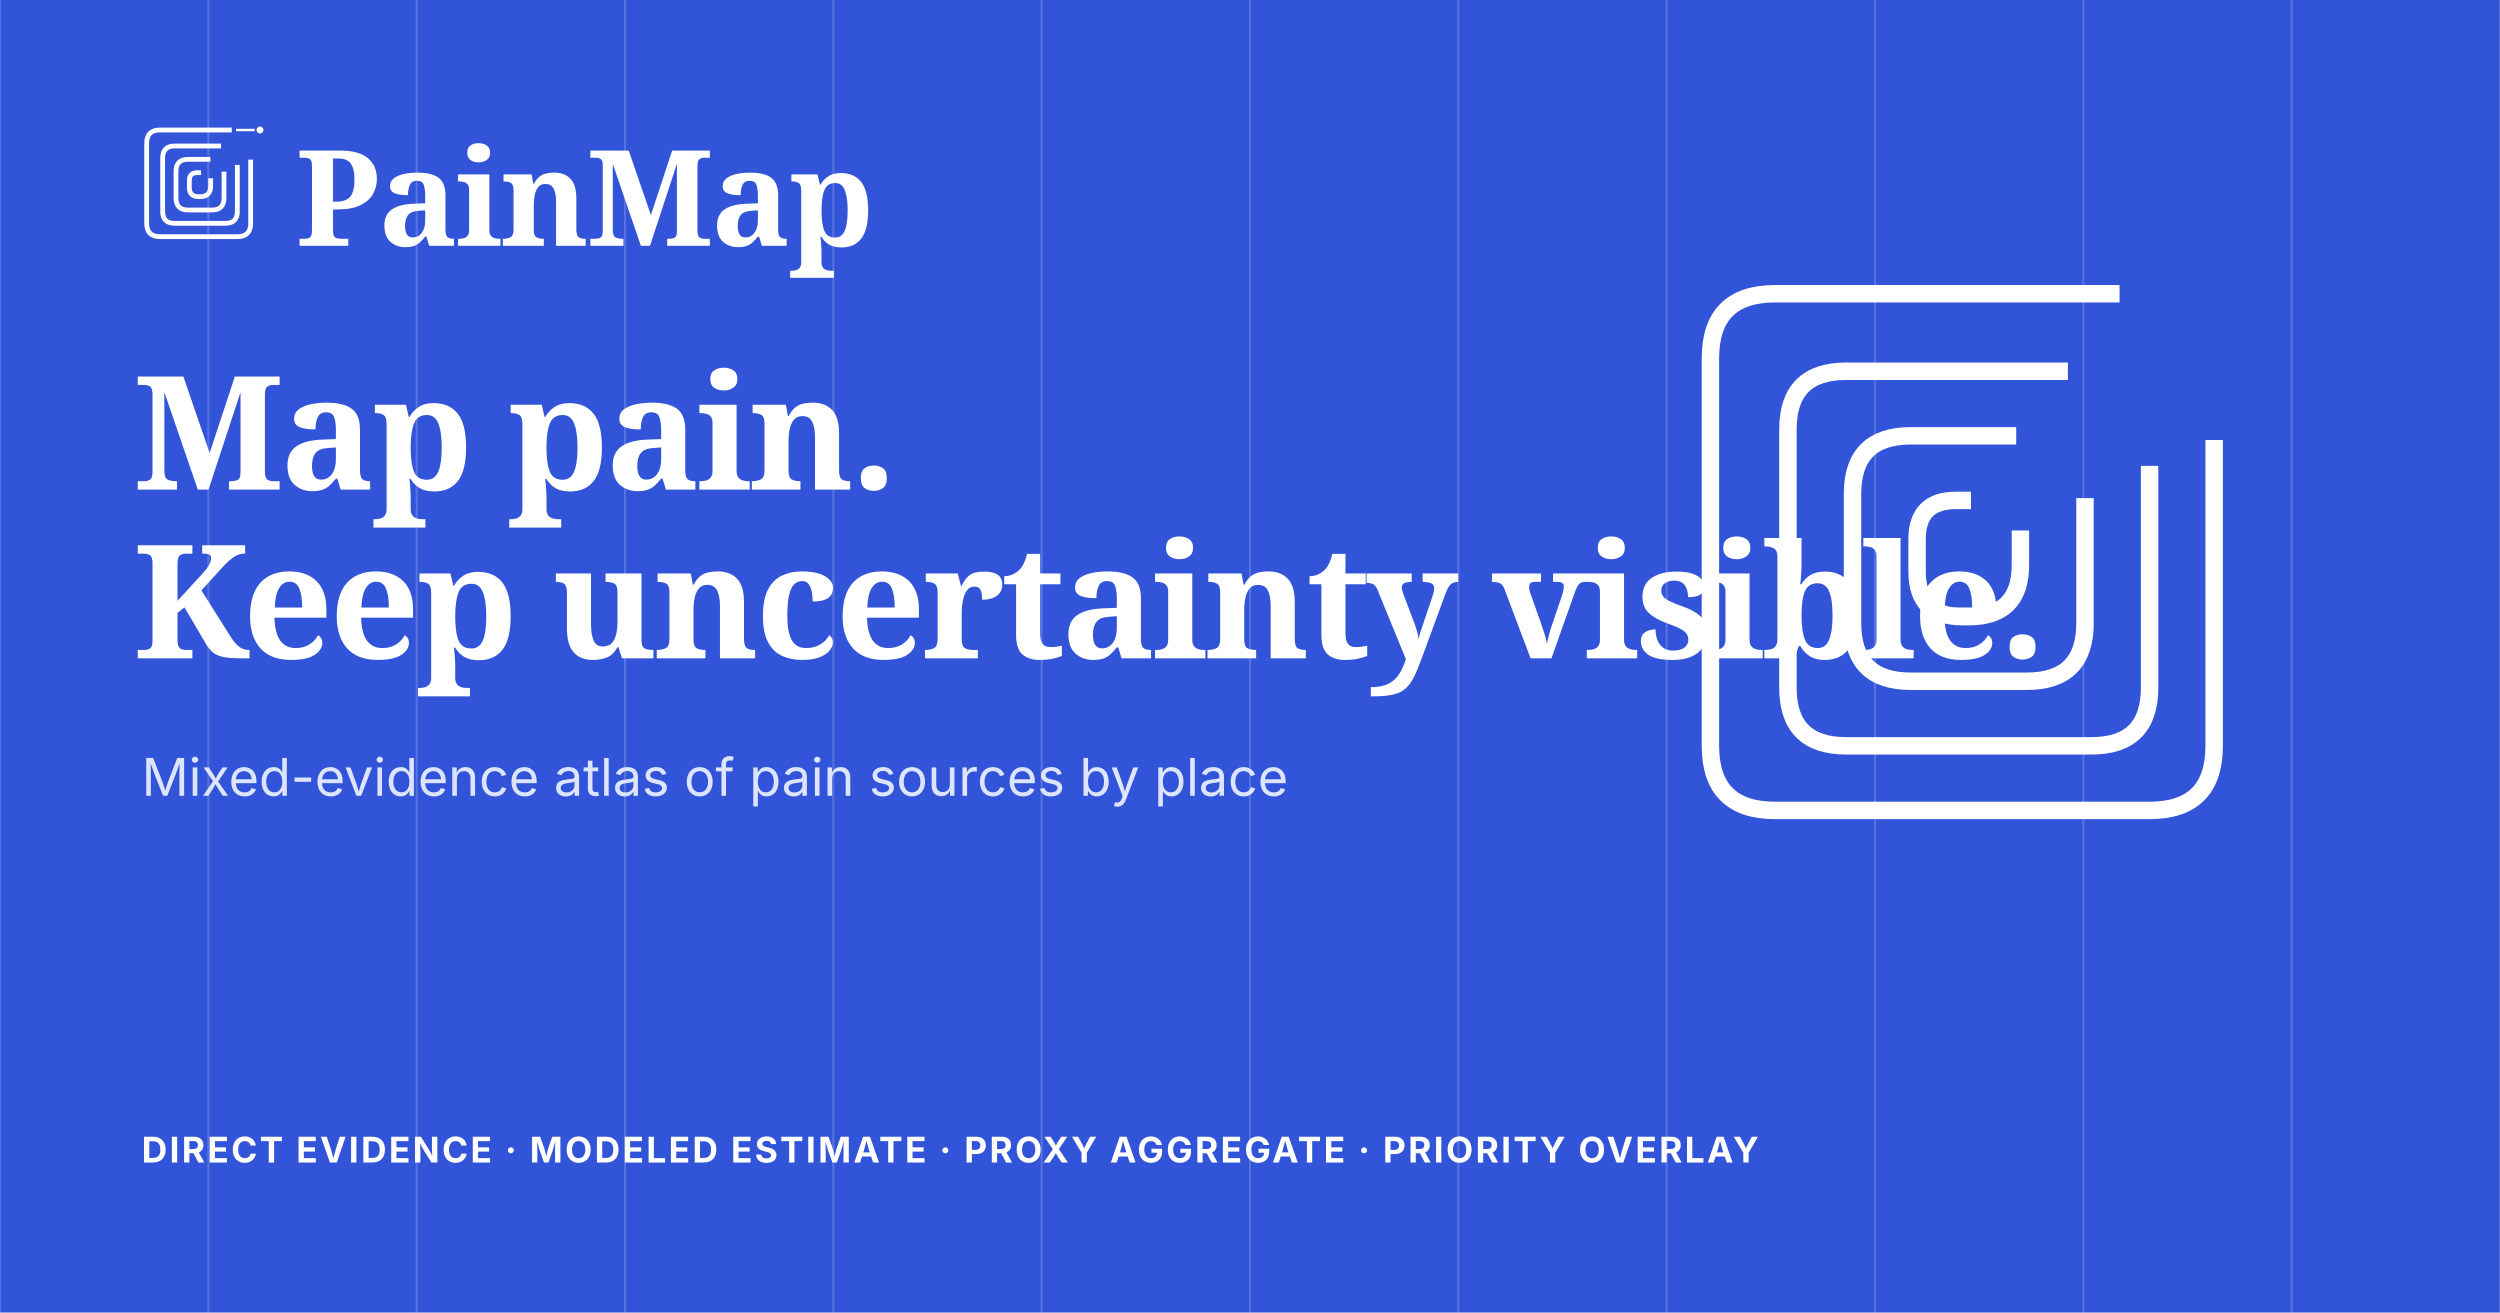
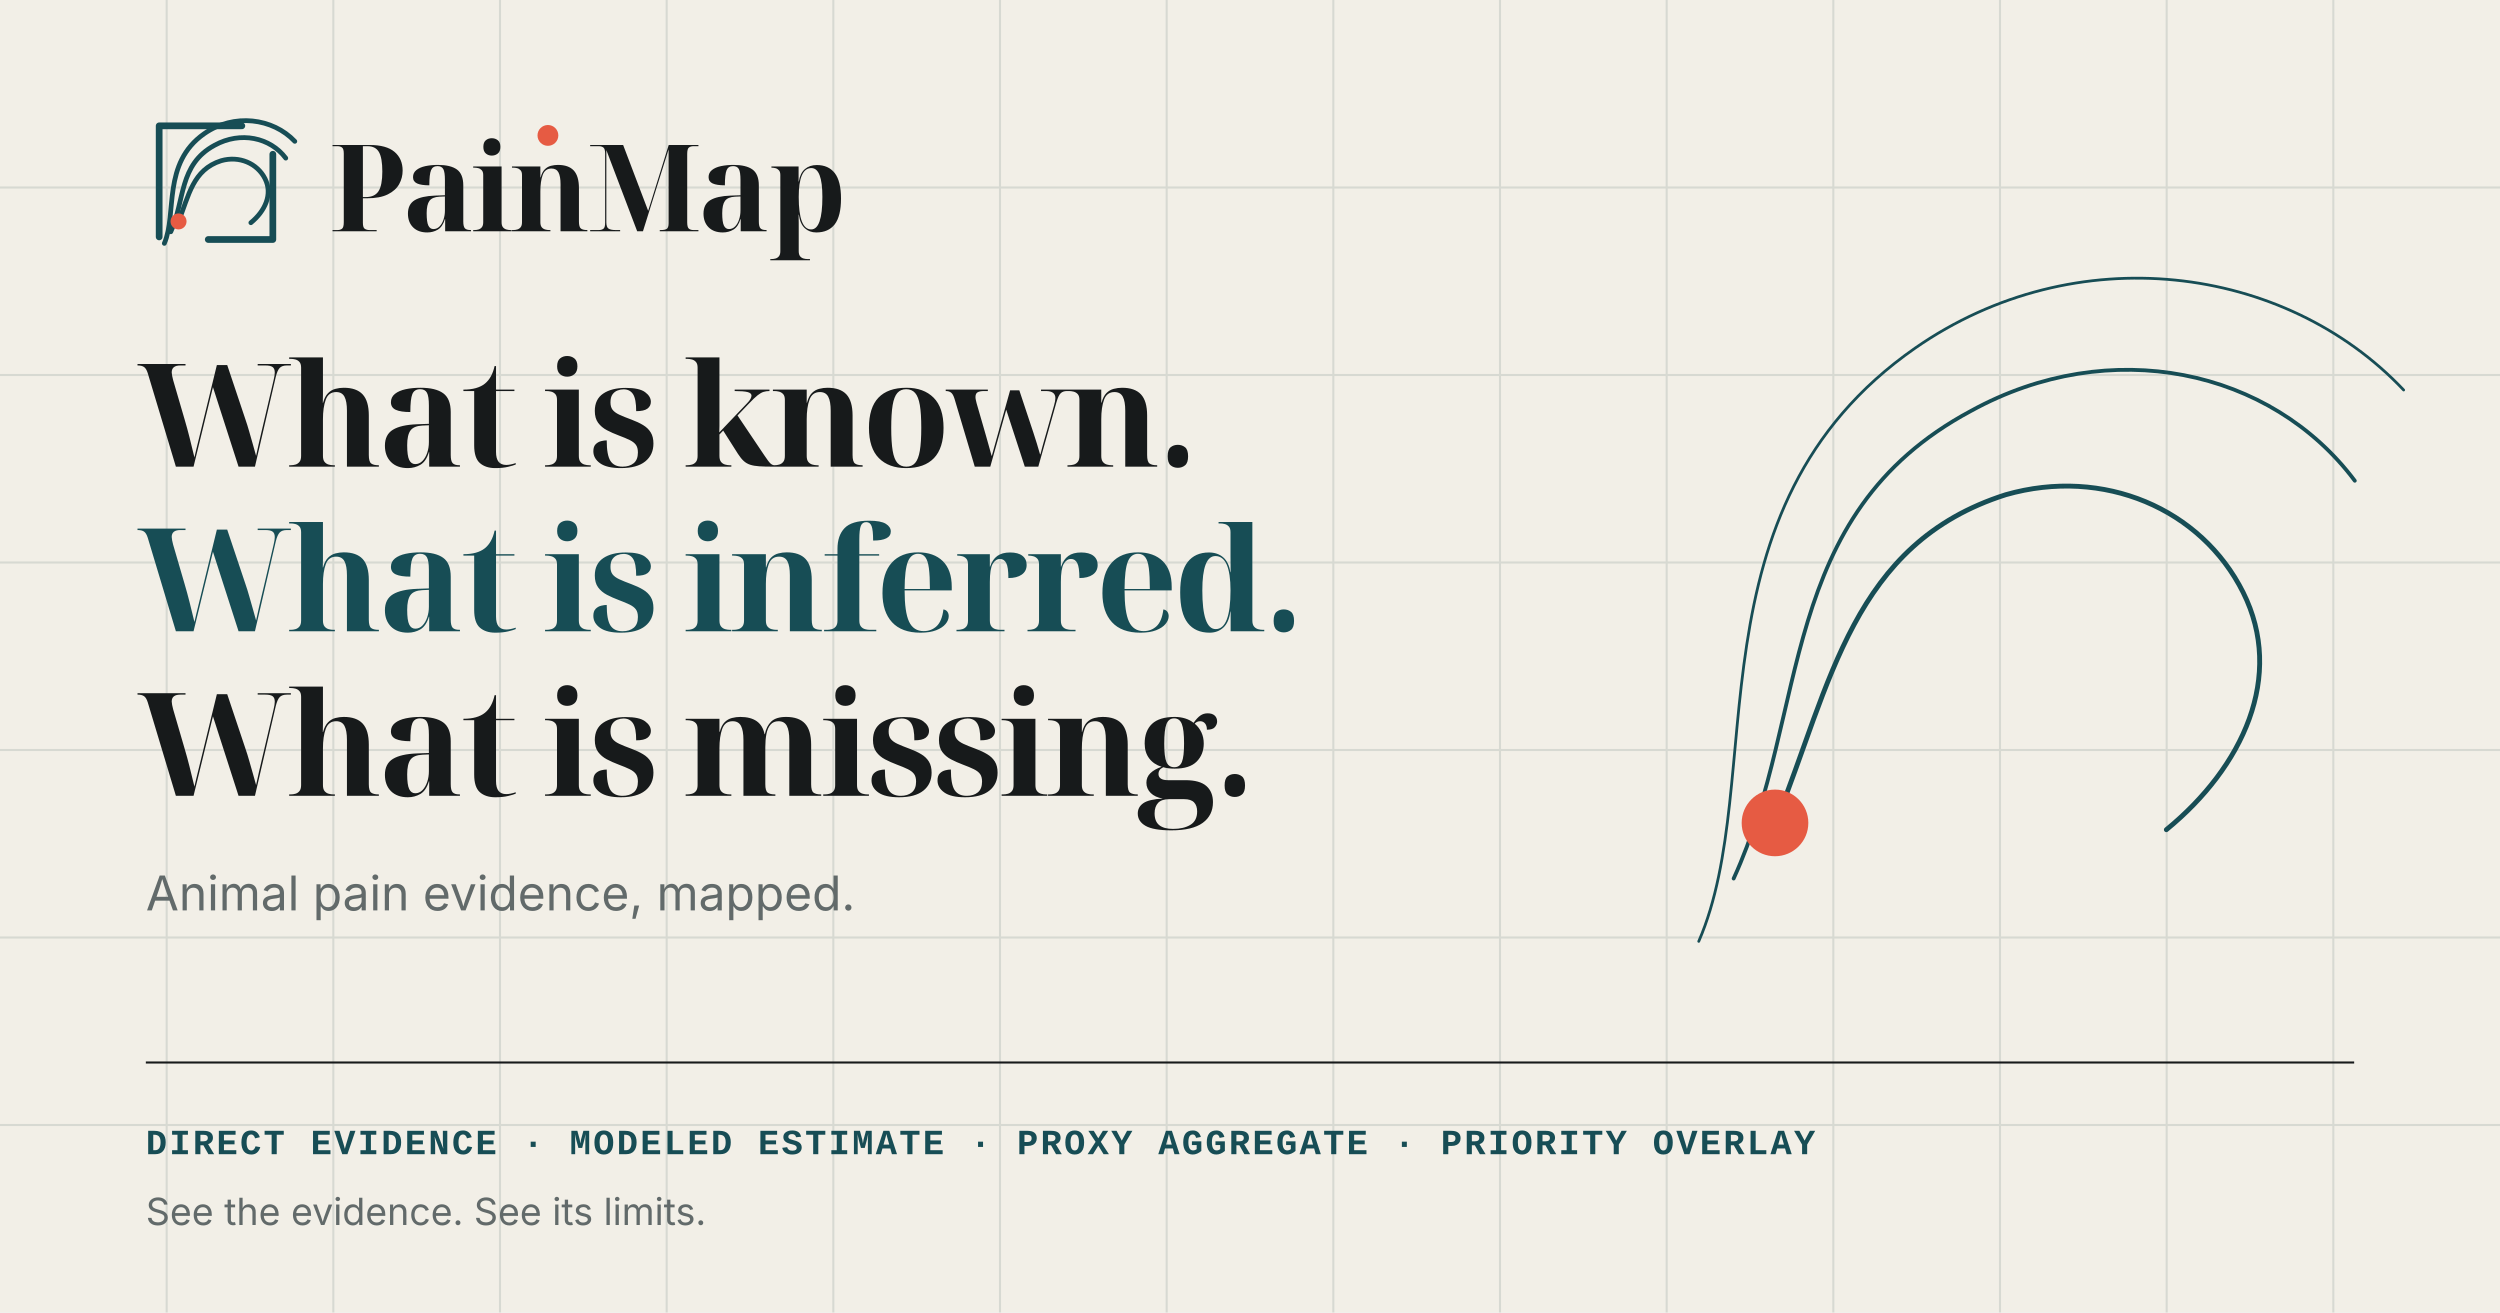
- <svg xmlns="http://www.w3.org/2000/svg" width="1200" height="630" viewBox="0 0 1200 630" role="img" aria-labelledby="title desc">
-   <rect width="1200" height="630" fill="#3154D8" />
-   <g opacity="0.18" stroke="#FFFFFF" stroke-width="1">
-     <line x1="0" y1="0" x2="0" y2="630" />
-     <line x1="100" y1="0" x2="100" y2="630" />
-     <line x1="200" y1="0" x2="200" y2="630" />
-     <line x1="300" y1="0" x2="300" y2="630" />
-     <line x1="400" y1="0" x2="400" y2="630" />
-     <line x1="500" y1="0" x2="500" y2="630" />
-     <line x1="600" y1="0" x2="600" y2="630" />
-     <line x1="700" y1="0" x2="700" y2="630" />
-     <line x1="800" y1="0" x2="800" y2="630" />
-     <line x1="900" y1="0" x2="900" y2="630" />
-     <line x1="1000" y1="0" x2="1000" y2="630" />
-     <line x1="1100" y1="0" x2="1100" y2="630" />
-     <line x1="1200" y1="0" x2="1200" y2="630" />
+ <svg xmlns="http://www.w3.org/2000/svg" width="1200" height="630" viewBox="0 0 1200 630" fill="none" role="img" aria-labelledby="title desc">
+   <rect width="1200" height="630" fill="#F2EFE7" />
+   <g stroke="#C7CBC5" stroke-width="1" opacity="0.62">
+     <path d="M80 0V630M160 0V630M240 0V630M320 0V630M400 0V630M480 0V630M560 0V630M640 0V630M720 0V630M800 0V630M880 0V630M960 0V630M1040 0V630M1120 0V630" />
+     <path d="M0 90H1200M0 180H1200M0 270H1200M0 360H1200M0 450H1200M0 540H1200" />
  </g>
-   <g transform="translate(64 54)">
-     <g transform="translate(0 2) scale(.64)">
-       <g fill="none" stroke="#FFFFFF" stroke-width="3.6" stroke-linecap="square" stroke-linejoin="round">
-         <path d="M 88 34 V 80 Q 88 90 78 90 H 20 Q 10 90 10 80 V 20 Q 10 10 20 10 H 72" />
-         <path d="M 78 38 V 71 Q 78 80 69 80 H 31 Q 22 80 22 71 V 31 Q 22 22 31 22 H 64" />
-         <path d="M 68 43 V 61 Q 68 70 59 70 H 41 Q 32 70 32 61 V 41 Q 32 32 41 32 H 56" />
-         <path d="M 58 48 V 52 Q 58 60 50 60 H 49 Q 42 60 42 53 V 48 Q 42 42 48 42 H 49" />
-       </g>
-       <line x1="77" y1="10" x2="91" y2="10" stroke="#FFFFFF" stroke-width="1.8" />
-       <circle cx="95" cy="10" r="2.6" fill="#FFFFFF" />
+   <g transform="translate(64 48) scale(.62)">
+     <g stroke="#174D55" stroke-width="5.2" stroke-linecap="round" stroke-linejoin="round">
+       <path d="M20 106V20H84" />
+       <path d="M108 42V108H58" />
    </g>
-     <text x="78" y="64" font-family="EB Garamond, Georgia, serif" font-size="64" font-weight="700" letter-spacing="-1.2" fill="#FFFFFF">PainMap</text>
+     <g stroke="#174D55" stroke-width="3.7" stroke-linecap="round" fill="none">
+       <path d="M35 94C43 74 46 54 68 47C82 43 96 49 102 61C108 73 102 86 91 95" />
+       <path d="M29 102C40 78 35 50 63 35C83 24 106 29 118 45" />
+       <path d="M24 111C34 88 22 49 55 26C78 10 108 14 125 32" />
+     </g>
+     <circle cx="35" cy="94" r="6.2" fill="#E65B43" />
  </g>
-   <text x="64" y="235" font-family="EB Garamond, Georgia, serif" font-size="76" font-weight="700" letter-spacing="-1.8" fill="#FFFFFF">Map pain.</text>
-   <text x="64" y="316" font-family="EB Garamond, Georgia, serif" font-size="76" font-weight="700" letter-spacing="-1.8" fill="#FFFFFF">Keep uncertainty visible.</text>
-   <text x="68" y="382" font-family="Inter, Arial, sans-serif" font-size="25" fill="#DDE4FF">Mixed-evidence atlas of pain sources by place</text>
-   <g transform="translate(790 110) scale(3.1)">
-     <g fill="none" stroke="#FFFFFF" stroke-width="2.7" stroke-linecap="square" stroke-linejoin="round">
-       <path d="M 88 34 V 80 Q 88 90 78 90 H 20 Q 10 90 10 80 V 20 Q 10 10 20 10 H 72" />
-       <path d="M 78 38 V 71 Q 78 80 69 80 H 31 Q 22 80 22 71 V 31 Q 22 22 31 22 H 64" />
-       <path d="M 68 43 V 61 Q 68 70 59 70 H 41 Q 32 70 32 61 V 41 Q 32 32 41 32 H 56" />
-       <path d="M 58 48 V 52 Q 58 60 50 60 H 49 Q 42 60 42 53 V 48 Q 42 42 48 42 H 49" />
-     </g>
+   <text x="158" y="111" fill="#171A1B" font-family="Noto Serif Display, Georgia, serif" font-size="58" font-weight="600" letter-spacing="-1.8">PainMap</text>
+   <circle cx="263" cy="65" r="5" fill="#E65B43" />
+   <text x="66" y="224" fill="#171A1B" font-family="Noto Serif Display, Georgia, serif" font-size="69" font-weight="600" letter-spacing="-2">What is known.</text>
+   <text x="66" y="303" fill="#174D55" font-family="Noto Serif Display, Georgia, serif" font-size="69" font-weight="600" letter-spacing="-2">What is inferred.</text>
+   <text x="66" y="382" fill="#171A1B" font-family="Noto Serif Display, Georgia, serif" font-size="69" font-weight="600" letter-spacing="-2">What is missing.</text>
+   <text x="70" y="437" fill="#626A6A" font-family="Inter, Arial, sans-serif" font-size="23">Animal pain evidence, mapped.</text>
+   <g transform="translate(735 80) scale(3.35)" stroke="#174D55" stroke-linecap="round" fill="none">
+     <path d="M35 94C43 74 46 54 68 47C82 43 96 49 102 61C108 73 102 86 91 95" stroke-width="0.7" />
+     <path d="M29 102C40 78 35 50 63 35C83 24 106 29 118 45" stroke-width="0.55" />
+     <path d="M24 111C34 88 22 49 55 26C78 10 108 14 125 32" stroke-width="0.4" />
  </g>
-   <text x="68" y="558" font-family="Inter, Arial, sans-serif" font-size="17" font-weight="650" letter-spacing="1.1" fill="#FFFFFF">DIRECT EVIDENCE · MODELED ESTIMATE · PROXY AGGREGATE · PRIORITY OVERLAY</text>
+   <circle cx="852" cy="395" r="16" fill="#E65B43" />
+   <path d="M70 510H1130" stroke="#171A1B" />
+   <text x="70" y="554" fill="#174D55" font-family="PT Mono, Courier New, monospace" font-size="17" font-weight="700" letter-spacing="1.1">DIRECT EVIDENCE · MODELED ESTIMATE · PROXY AGGREGATE · PRIORITY OVERLAY</text>
+   <text x="70" y="588" fill="#626A6A" font-family="Inter, Arial, sans-serif" font-size="18">See the evidence. See its limits.</text>
</svg>
